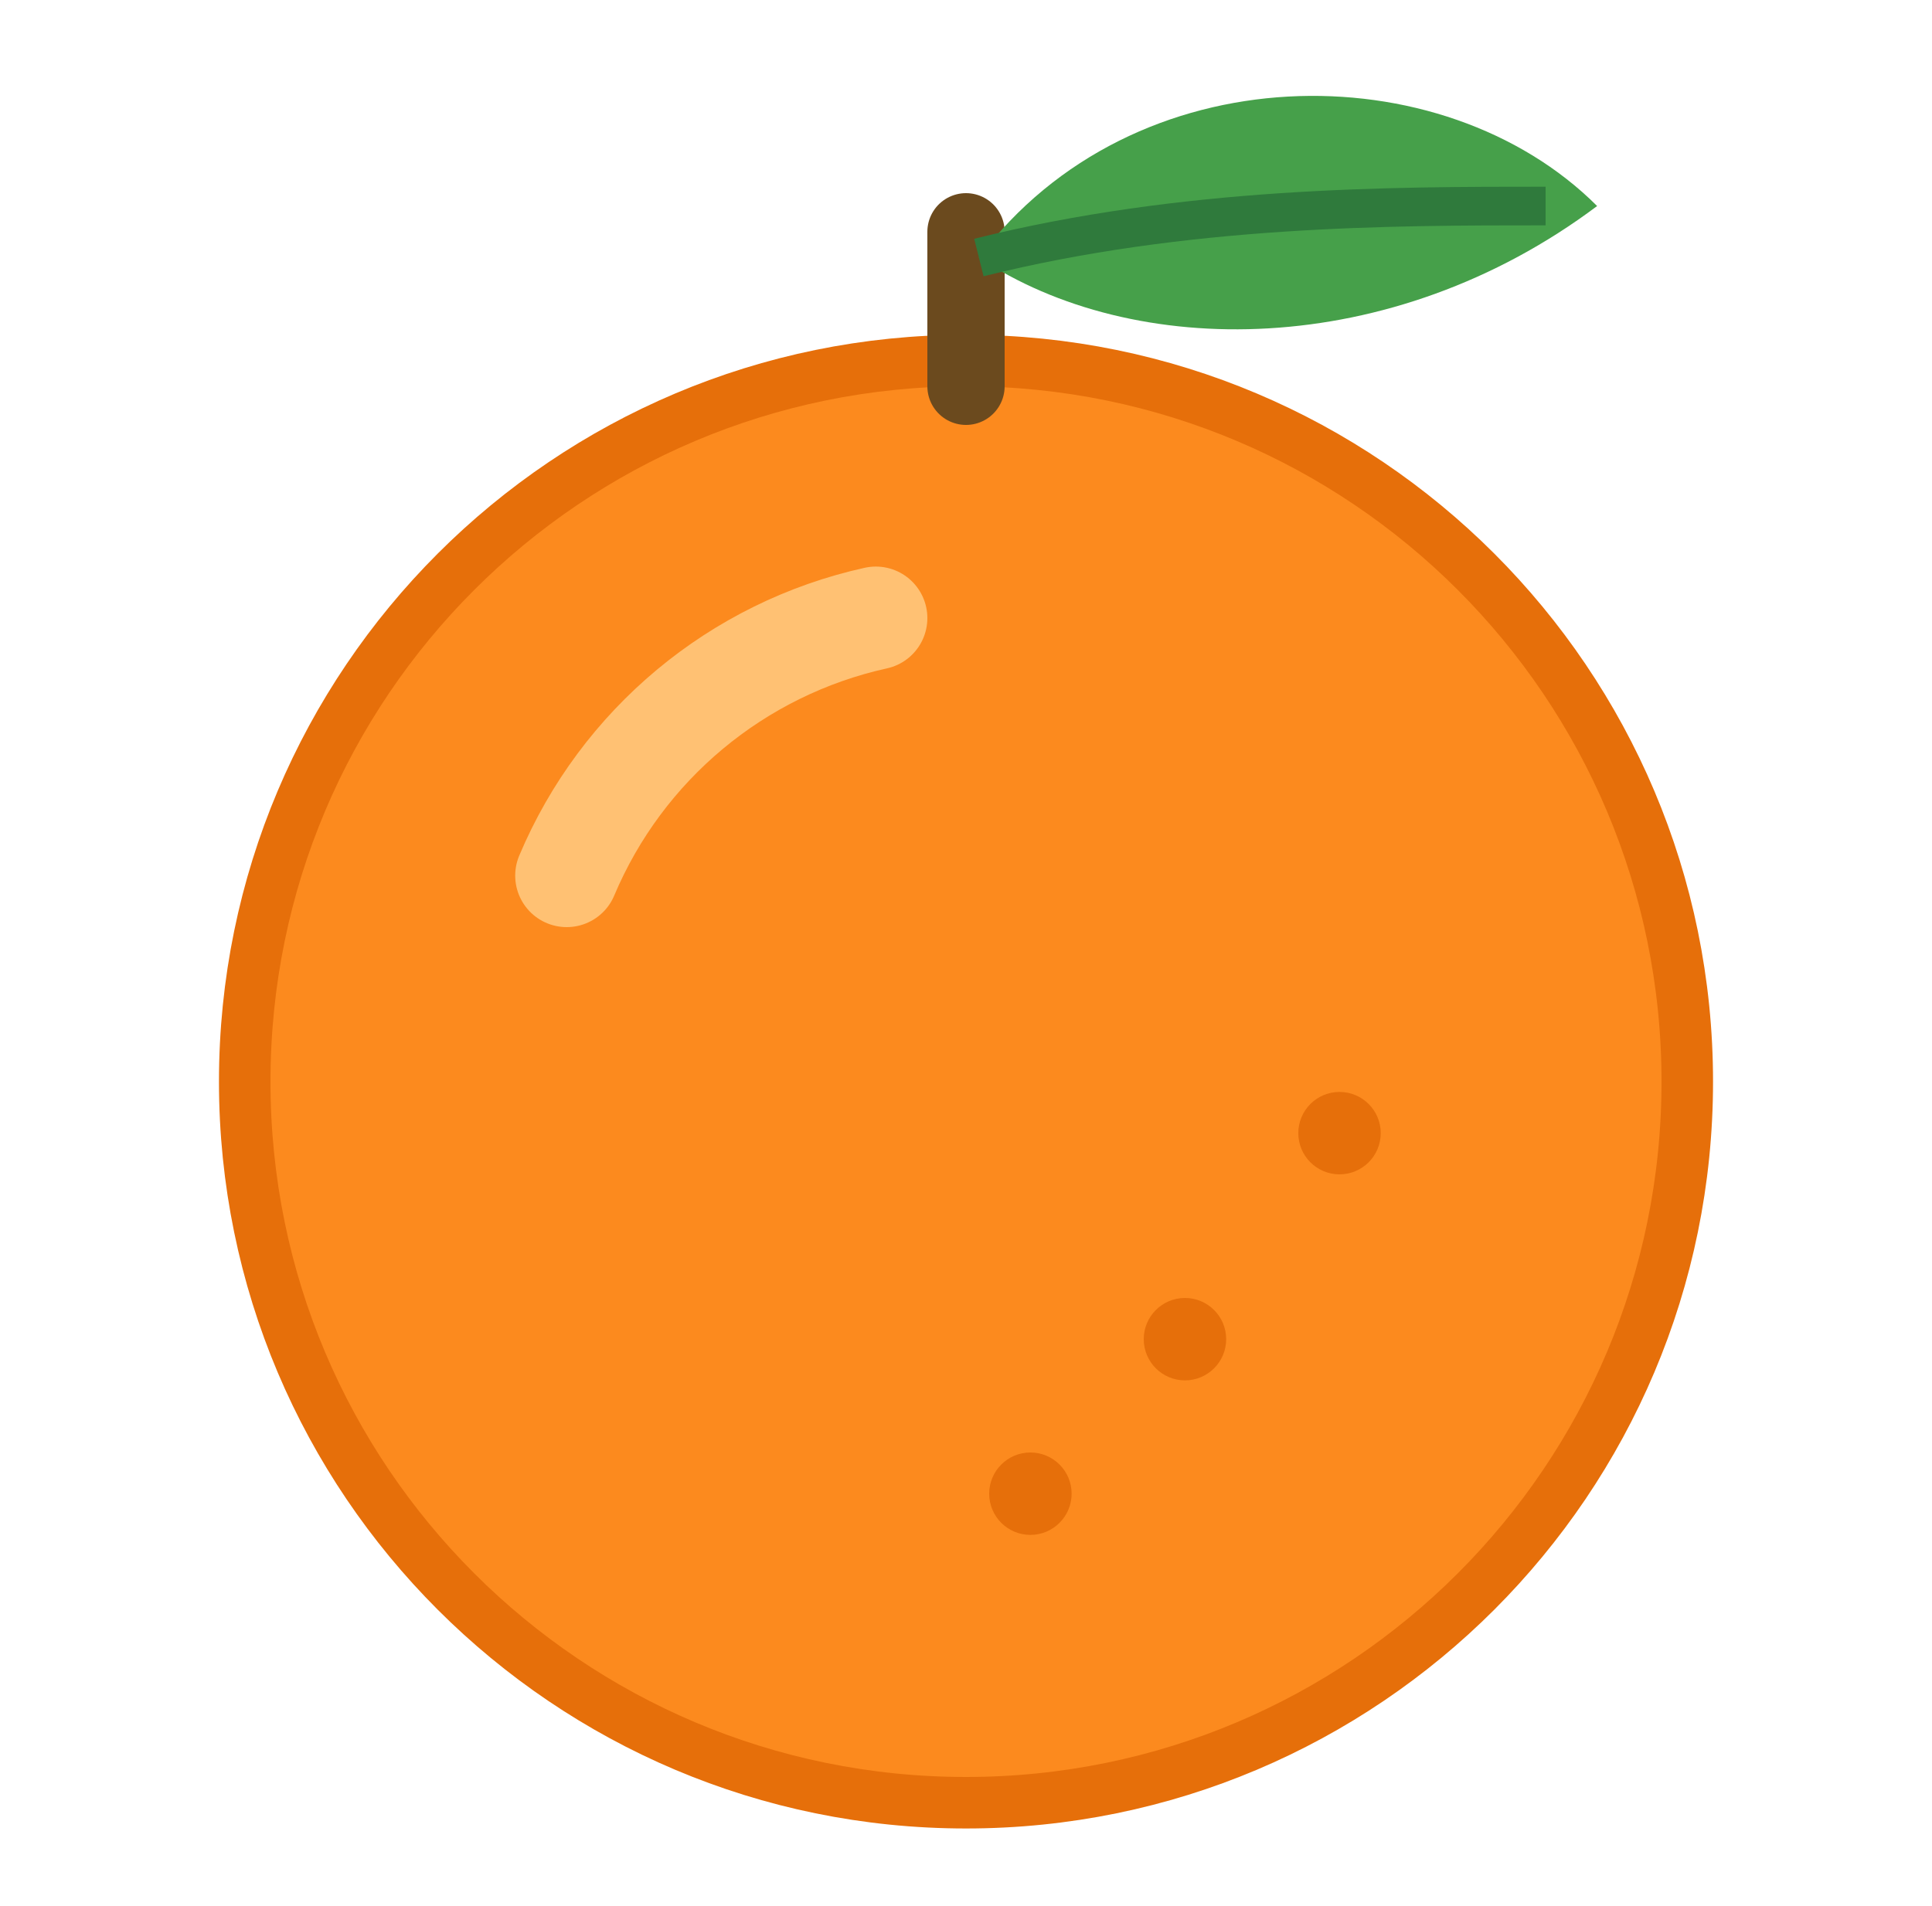
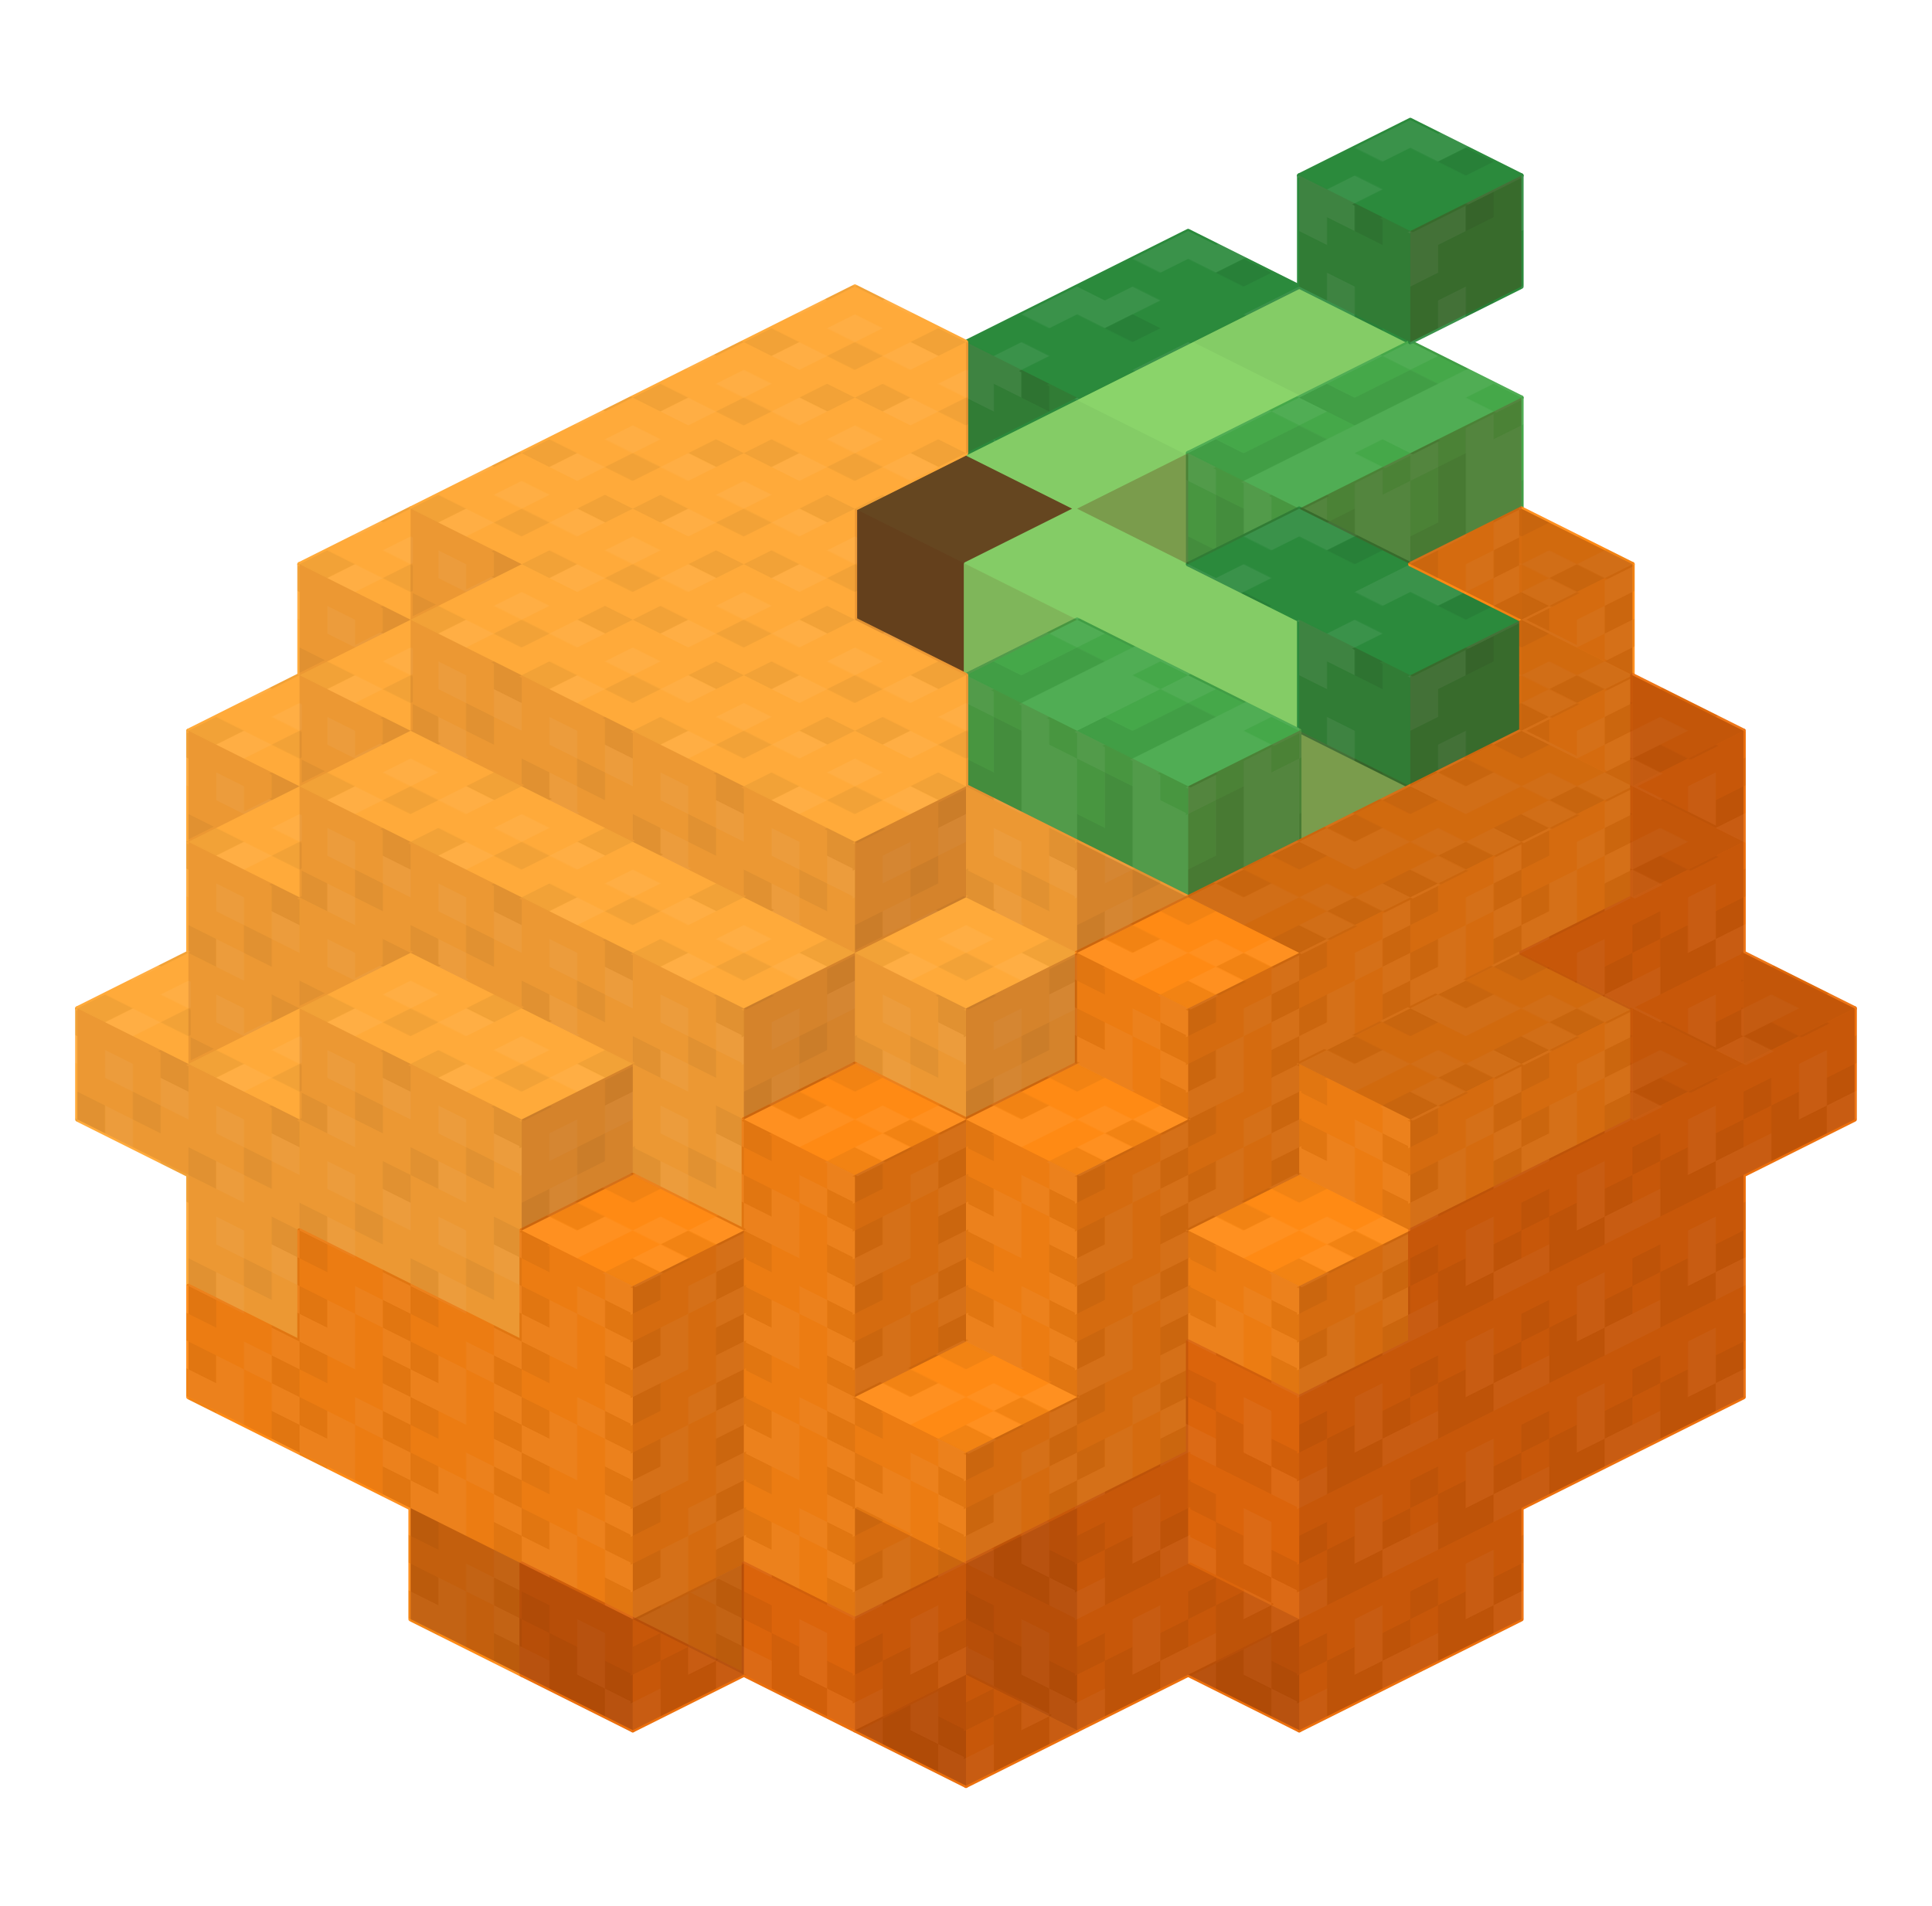
- <svg xmlns="http://www.w3.org/2000/svg" viewBox="0 0 75 74" width="75" height="74">
-   <circle cx="37.5" cy="42" r="28" fill="#fc8a1e" />
-   <circle cx="37.5" cy="42" r="28" fill="none" stroke="#e66f0a" stroke-width="2" />
-   <path d="M22,34 a17,17 0 0,1 12,-10" stroke="#ffc173" stroke-width="4" fill="none" stroke-linecap="round" />
-   <g fill="#e66f0a">
-     <circle cx="46" cy="52" r="1.6" />
-     <circle cx="52" cy="44" r="1.6" />
-     <circle cx="40" cy="58" r="1.6" />
+ <svg xmlns="http://www.w3.org/2000/svg" width="75" height="74" viewBox="0 0 75 74" role="img" aria-label="A blocky orange with a leaf">
+   <defs>
+     <pattern id="tropico-peel-1-top" patternUnits="userSpaceOnUse" width="4" height="4" patternTransform="matrix(0.5 0.25 -0.5 0.25 0 -2)">
+       <rect width="4" height="4" fill="#ffaa3a" />
+       <path fill="#f2a237" d="M3 0h1v1h-1zM2 2h1v1h-1zM0 3h1v1h-1z" />
+       <path fill="#ffae44" d="M1 1h1v1h-1zM3 1h1v1h-1zM1 3h1v1h-1z" />
+     </pattern>
+     <pattern id="tropico-peel-1-left" patternUnits="userSpaceOnUse" width="4" height="4" patternTransform="matrix(0.5 0.25 0 0.5 -2 -1)" href="#tropico-peel-1-top" />
+     <pattern id="tropico-peel-1-right" patternUnits="userSpaceOnUse" width="4" height="4" patternTransform="matrix(0.5 -0.25 0 0.5 0 0)" href="#tropico-peel-1-top" />
+     <pattern id="tropico-peel-3-top" patternUnits="userSpaceOnUse" width="4" height="4" patternTransform="matrix(0.5 0.25 -0.5 0.25 0 -2)">
+       <rect width="4" height="4" fill="#ec6f0c" />
+       <path fill="#e0690b" d="M0 1h1v1h-1zM1 2h1v1h-1zM3 2h1v1h-1zM1 3h2v1h-2z" />
+       <path fill="#ed7618" d="M2 1h1v1h-1zM2 2h1v1h-1zM0 3h1v1h-1zM3 3h1v1h-1z" />
+     </pattern>
+     <pattern id="tropico-peel-3-left" patternUnits="userSpaceOnUse" width="4" height="4" patternTransform="matrix(0.5 0.25 0 0.5 -2 -1)" href="#tropico-peel-3-top" />
+     <pattern id="tropico-peel-3-right" patternUnits="userSpaceOnUse" width="4" height="4" patternTransform="matrix(0.5 -0.25 0 0.5 0 0)" href="#tropico-peel-3-top" />
+     <pattern id="tropico-leaf-top" patternUnits="userSpaceOnUse" width="4" height="4" patternTransform="matrix(0.5 0.25 -0.5 0.25 0 -2)">
+       <rect width="4" height="4" fill="#2b8a3c" />
+       <path fill="#3a924a" d="M0 0h2v1h-2zM0 1h1v1h-1zM1 3h1v1h-1z" />
+       <path fill="#288038" d="M2 0h1v1h-1z" />
+     </pattern>
+     <pattern id="tropico-leaf-left" patternUnits="userSpaceOnUse" width="4" height="4" patternTransform="matrix(0.5 0.25 0 0.5 -2 -1)" href="#tropico-leaf-top" />
+     <pattern id="tropico-leaf-right" patternUnits="userSpaceOnUse" width="4" height="4" patternTransform="matrix(0.5 -0.25 0 0.5 0 0)" href="#tropico-leaf-top" />
+     <pattern id="tropico-peel-2-top" patternUnits="userSpaceOnUse" width="4" height="4" patternTransform="matrix(0.5 0.25 -0.5 0.25 0 -2)">
+       <rect width="4" height="4" fill="#ff8a14" />
+       <path fill="#f28313" d="M0 0h1v1h-1zM3 1h1v1h-1zM0 2h1v1h-1zM3 3h1v1h-1z" />
+       <path fill="#ff9020" d="M3 0h1v1h-1zM2 1h1v1h-1zM1 2h1v1h-1zM3 2h1v1h-1zM0 3h2v1h-2z" />
+     </pattern>
+     <pattern id="tropico-peel-2-left" patternUnits="userSpaceOnUse" width="4" height="4" patternTransform="matrix(0.5 0.25 0 0.5 -2 -1)" href="#tropico-peel-2-top" />
+     <pattern id="tropico-peel-2-right" patternUnits="userSpaceOnUse" width="4" height="4" patternTransform="matrix(0.5 -0.25 0 0.5 0 0)" href="#tropico-peel-2-top" />
+     <pattern id="tropico-leaf-lt-top" patternUnits="userSpaceOnUse" width="4" height="4" patternTransform="matrix(0.5 0.25 -0.5 0.25 0 -2)">
+       <rect width="4" height="4" fill="#50ad54" />
+       <path fill="#45a849" d="M1 0h1v1h-1zM3 0h1v1h-1zM0 1h1v1h-1zM0 2h1v1h-1z" />
+       <path fill="#419e45" d="M1 1h1v1h-1zM1 2h1v1h-1zM0 3h2v1h-2z" />
+     </pattern>
+     <pattern id="tropico-leaf-lt-left" patternUnits="userSpaceOnUse" width="4" height="4" patternTransform="matrix(0.5 0.25 0 0.5 -2 -1)" href="#tropico-leaf-lt-top" />
+     <pattern id="tropico-leaf-lt-right" patternUnits="userSpaceOnUse" width="4" height="4" patternTransform="matrix(0.5 -0.25 0 0.5 0 0)" href="#tropico-leaf-lt-top" />
+   </defs>
+   <g transform="matrix(2.156 0 0 2.156 37.5 39.156)">
+     <path fill="#654620" stroke="#654620" stroke-width=".08" stroke-linejoin="round" d="M-2 -9l2 1l0 2l-2 -1zM0 -10l2 1l-2 1l-2 -1z" />
+     <path fill="#84cc66" stroke="#84cc66" stroke-width=".08" stroke-linejoin="round" d="M6 -13l2 1l-2 1l-2 -1zM2 -11l2 1l-2 1l-2 -1zM2 -9l4 2l-2 1l-4 -2zM0 -8l2 1l-2 1zM2 -9l2 -1l0 2zM6 -5l2 1l-2 1zM6 -7l0 2l-2 -1z" />
+     <path fill="#8ad46a" stroke="#8ad46a" stroke-width=".08" stroke-linejoin="round" d="M4 -12l2 1l-2 1l-2 -1z" />
+     <path fill="url(#tropico-leaf-left)" stroke="url(#tropico-leaf-left)" stroke-width=".08" stroke-linejoin="round" d="M6 -15l2 1l0 2l-2 -1zM6 -7l2 1l0 2l-2 -1zM0 -12l2 1l-2 1z" />
+     <path fill="url(#tropico-leaf-lt-left)" stroke="url(#tropico-leaf-lt-left)" stroke-width=".08" stroke-linejoin="round" d="M0 -6l4 2l0 2l-4 -2zM4 -10l2 1l-2 1z" />
+     <path fill="url(#tropico-leaf-lt-right)" stroke="url(#tropico-leaf-lt-right)" stroke-width=".08" stroke-linejoin="round" d="M8 -10l2 -1l0 2l-2 1zM4 -4l2 -1l0 2l-2 1zM6 -9l2 -1l0 2z" />
+     <path fill="url(#tropico-leaf-lt-top)" stroke="url(#tropico-leaf-lt-top)" stroke-width=".08" stroke-linejoin="round" d="M8 -12l2 1l-4 2l-2 -1zM2 -7l4 2l-2 1l-4 -2z" />
+     <path fill="url(#tropico-leaf-right)" stroke="url(#tropico-leaf-right)" stroke-width=".08" stroke-linejoin="round" d="M8 -6l2 -1l0 2l-2 1zM8 -14l2 -1l0 2l-2 1z" />
+     <path fill="url(#tropico-leaf-top)" stroke="url(#tropico-leaf-top)" stroke-width=".08" stroke-linejoin="round" d="M4 -14l2 1l-4 2l-2 -1zM6 -9l2 1l-2 1l-2 -1zM8 -16l2 1l-2 1l-2 -1zM8 -8l2 1l-2 1l-2 -1z" />
+     <path fill="url(#tropico-peel-1-left)" stroke="url(#tropico-peel-1-left)" stroke-width=".08" stroke-linejoin="round" d="M-14 1l2 1l0 4l-2 -1zM-12 0l4 2l0 4l-4 -2zM-16 0l2 1l0 2l-2 -1zM-14 -3l2 1l0 2l-2 -1zM-6 -1l2 1l0 4l-2 -1zM-12 -4l6 3l0 2l-6 -3zM-2 -1l2 1l0 2l-2 -1zM-10 -7l8 4l0 2l-8 -4zM0 -4l2 1l0 2l-2 -1zM-14 -1l2 1l-2 1zM-10 -9l2 1l-2 1zM-12 -8l2 1l-2 1zM-12 -6l2 1l-2 1zM-14 -5l2 1l-2 1zM-12 -2l2 1l-2 1z" />
+     <path fill="url(#tropico-peel-1-right)" stroke="url(#tropico-peel-1-right)" stroke-width=".08" stroke-linejoin="round" d="M-8 2l2 -1l0 2l-2 1zM-4 0l2 -1l0 2l-2 1zM-2 -3l2 -1l0 2l-2 1zM0 0l2 -1l0 2l-2 1zM2 -3l2 1l-2 1z" />
+     <path fill="url(#tropico-peel-1-top)" stroke="url(#tropico-peel-1-top)" stroke-width=".08" stroke-linejoin="round" d="M-2 -13l2 1l-8 4l-2 -1zM-2 -11l2 1l-8 4l-2 -1zM-4 -8l4 2l-4 2l-4 -2zM-2 -5l2 1l-2 1l-2 -1zM0 -2l2 1l-2 1l-2 -1zM-10 -5l8 4l-2 1l-8 -4zM-10 -1l4 2l-2 1l-4 -2zM-12 0l0 2l-2 -1zM-10 -9l0 2l-2 -1zM-10 -7l0 2l-2 -1zM-12 -6l0 2l-2 -1zM-12 -4l0 2l-2 -1zM0 -12l0 2l-2 -1zM-14 -1l0 2l-2 -1zM-2 -9l0 2l-2 -1zM0 -6l0 2l-2 -1z" />
+     <path fill="url(#tropico-peel-2-left)" stroke="url(#tropico-peel-2-left)" stroke-width=".08" stroke-linejoin="round" d="M-14 5l8 4l0 2l-8 -4zM-12 4l6 3l0 2l-6 -3zM-8 4l2 1l0 2l-2 -1zM-10 9l2 1l0 2l-2 -1zM-4 2l2 1l0 8l-2 -1zM-2 7l2 1l0 2l-2 -1zM0 2l2 1l0 4l-2 -1zM6 1l2 1l0 2l-2 -1zM4 4l2 1l0 2l-2 -1zM2 -1l2 1l0 2l-2 -1zM-4 10l0 2l-2 -1z" />
+     <path fill="url(#tropico-peel-2-right)" stroke="url(#tropico-peel-2-right)" stroke-width=".08" stroke-linejoin="round" d="M-6 5l2 -1l0 6l-2 1zM0 8l4 -2l0 2l-4 2zM2 3l2 -1l0 4l-2 1zM4 0l2 -1l0 4l-2 1zM6 -1l6 -3l0 2l-6 3zM6 5l2 -1l0 2l-2 1zM8 2l4 -2l0 2l-4 2zM-2 3l2 -1l0 4l-2 1zM8 -8l2 -1l0 2zM10 -7l2 -1l0 2zM10 -5l2 -1l0 2zM-2 9l2 1l-2 1z" />
+     <path fill="url(#tropico-peel-2-top)" stroke="url(#tropico-peel-2-top)" stroke-width=".08" stroke-linejoin="round" d="M10 -5l2 1l-8 4l-2 -1zM10 -1l2 1l-4 2l-2 -1zM2 1l2 1l-2 1l-2 -1zM-2 1l2 1l-2 1l-2 -1zM6 3l2 1l-2 1l-2 -1zM-6 3l2 1l-2 1l-2 -1zM0 6l2 1l-2 1l-2 -1zM10 -9l2 1l-2 1zM10 -7l2 1l-2 1z" />
+     <path fill="url(#tropico-peel-3-left)" stroke="url(#tropico-peel-3-left)" stroke-width=".08" stroke-linejoin="round" d="M4 6l2 1l0 4l-2 -1zM-8 10l2 1l0 2l-2 -1zM-4 10l2 1l0 2l-2 -1zM0 10l2 1l0 2l-2 -1zM0 12l0 2l-2 -1zM6 11l0 2l-2 -1zM2 9l0 2l-2 -1z" />
+     <path fill="url(#tropico-peel-3-right)" stroke="url(#tropico-peel-3-right)" stroke-width=".08" stroke-linejoin="round" d="M6 7l8 -4l0 4l-8 4zM8 4l6 -3l0 2l-6 3zM6 11l4 -2l0 2l-4 2zM2 9l2 -1l0 4l-2 1zM14 1l2 -1l0 2l-2 1zM12 -2l2 -1l0 2l-2 1zM-2 11l2 -1l0 2l-2 1zM12 0l2 -1l0 2zM4 10l2 1l-2 1zM12 -4l2 -1l0 2zM0 12l2 1l-2 1zM-6 11l2 1l-2 1zM10 -1l2 -1l0 2z" />
+     <path fill="url(#tropico-peel-3-top)" stroke="url(#tropico-peel-3-top)" stroke-width=".08" stroke-linejoin="round" d="M12 0l2 1l-2 1zM12 -6l2 1l-2 1zM12 -4l2 1l-2 1zM14 -1l2 1l-2 1z" />
+     <path fill="#5c1600" fill-opacity="0.12" d="M6 1l2 1l0 2l-2 -1zM-2 -9l2 1l0 2l-2 -1zM6 -7l2 1l0 2l-2 -1zM-14 1l8 4l0 6l-8 -4zM-12 0l4 2l0 2l-4 -2zM-10 9l4 2l0 2l-4 -2zM-4 2l2 1l0 10l-2 -1zM-16 0l2 1l0 2l-2 -1zM-2 7l2 1l0 2l-2 -1zM-14 -3l2 1l0 2l-2 -1zM-6 -1l2 1l0 4l-2 -1zM-12 -4l6 3l0 2l-6 -3zM4 4l2 1l0 6l-2 -1zM2 -1l2 1l0 2l-2 -1zM0 -6l2 1l0 4l-2 -1zM2 -5l2 1l0 2l-2 -1zM0 10l2 1l0 2l-2 -1zM0 2l2 1l0 4l-2 -1zM-2 -1l2 1l0 2l-2 -1zM-10 -7l8 4l0 2l-8 -4zM6 -15l2 1l0 2l-2 -1zM0 -8l2 1l-2 1zM-14 -1l2 1l-2 1zM-4 10l0 2l-2 -1zM-10 -9l2 1l-2 1zM-12 -8l2 1l-2 1zM-12 -6l2 1l-2 1zM-14 -5l2 1l-2 1zM0 -12l2 1l-2 1zM0 12l0 2l-2 -1zM6 11l0 2l-2 -1zM-12 -2l2 1l-2 1zM2 9l0 2l-2 -1zM4 -10l2 1l-2 1z" />
+     <path fill="#5c1600" fill-opacity="0.26" d="M6 5l8 -4l0 6l-8 4zM8 2l4 -2l0 2l-4 2zM8 -6l2 -1l0 2l-2 1zM-6 5l2 -1l0 6l-2 1zM-4 0l2 -1l0 2l-2 1zM-2 -3l2 -1l0 2l-2 1zM8 -10l2 -1l0 2l-2 1zM6 11l4 -2l0 2l-4 2zM2 3l2 -1l0 10l-2 1zM14 1l2 -1l0 2l-2 1zM0 8l2 -1l0 2l-2 1zM12 -2l2 -1l0 2l-2 1zM4 0l2 -1l0 4l-2 1zM6 -1l6 -3l0 2l-6 3zM4 -4l2 -1l0 2l-2 1zM-2 11l2 -1l0 2l-2 1zM-2 3l2 -1l0 4l-2 1zM0 0l2 -1l0 2l-2 1zM-8 2l2 -1l0 2l-2 1zM8 -14l2 -1l0 2l-2 1zM12 0l2 -1l0 2zM6 -9l2 -1l0 2zM4 10l2 1l-2 1zM8 -8l2 -1l0 2zM10 -7l2 -1l0 2zM10 -5l2 -1l0 2zM12 -4l2 -1l0 2zM0 12l2 1l-2 1zM-6 11l2 1l-2 1zM10 -1l2 -1l0 2zM-2 9l2 1l-2 1zM2 -9l2 -1l0 2zM6 -5l2 1l-2 1zM2 -3l2 1l-2 1z" />
+     <path fill="#5c1600" fill-opacity="0.28" d="M0 10l2 1l0 2l-2 -1zM-10 9l4 2l0 2l-4 -2zM10 -5l2 1l-6 3l-2 -1zM10 -1l2 1l-4 2l-2 -1zM12 0l2 1l-2 1zM-4 10l0 2l-2 -1zM10 -9l2 1l-2 1zM10 -7l2 1l-2 1zM12 -6l2 1l-2 1zM12 -4l2 1l-2 1zM0 12l0 2l-2 -1zM14 -1l2 1l-2 1zM6 11l0 2l-2 -1zM2 9l0 2l-2 -1z" />
  </g>
-   <path d="M37.5,15 v-6" stroke="#6b4a1e" stroke-width="3" stroke-linecap="round" />
-   <path d="M38,10 C44,2 56,2 62,8 C54,14 44,14 38,10 Z" fill="#46a04a" />
-   <path d="M38,10 C46,8 54,8 60,8" stroke="#2f7a3c" stroke-width="1.5" fill="none" />
</svg>
